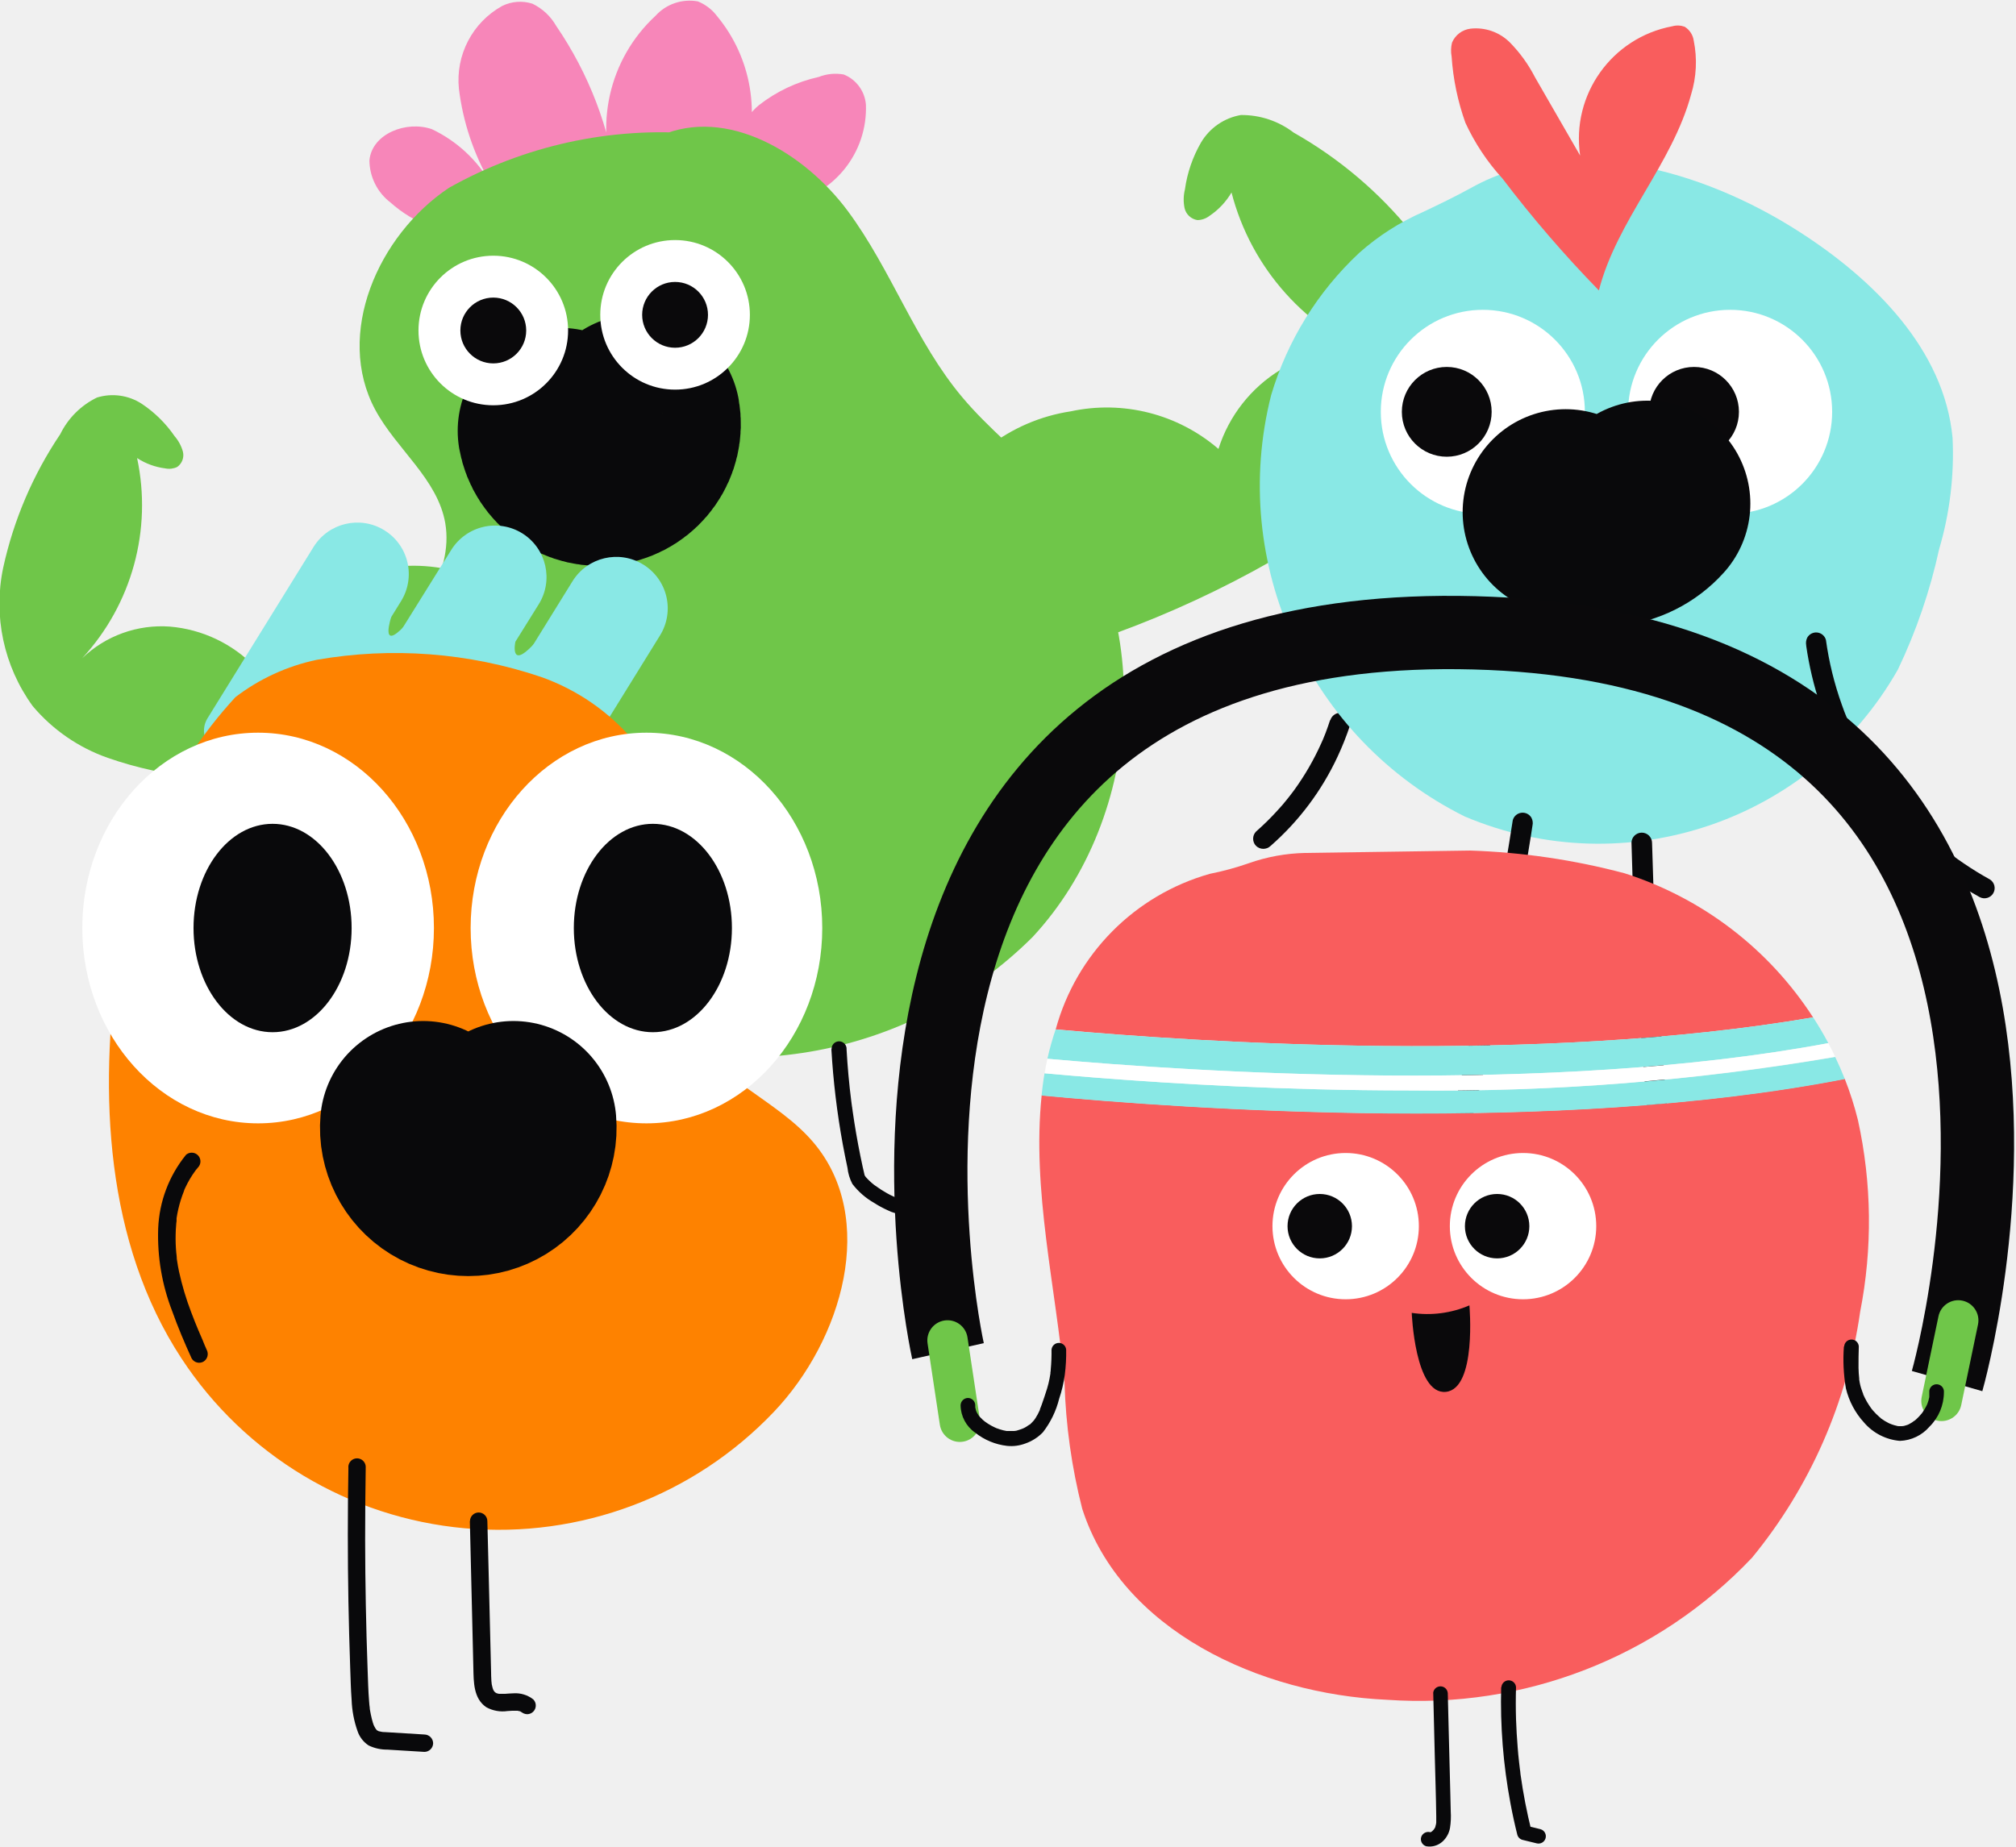
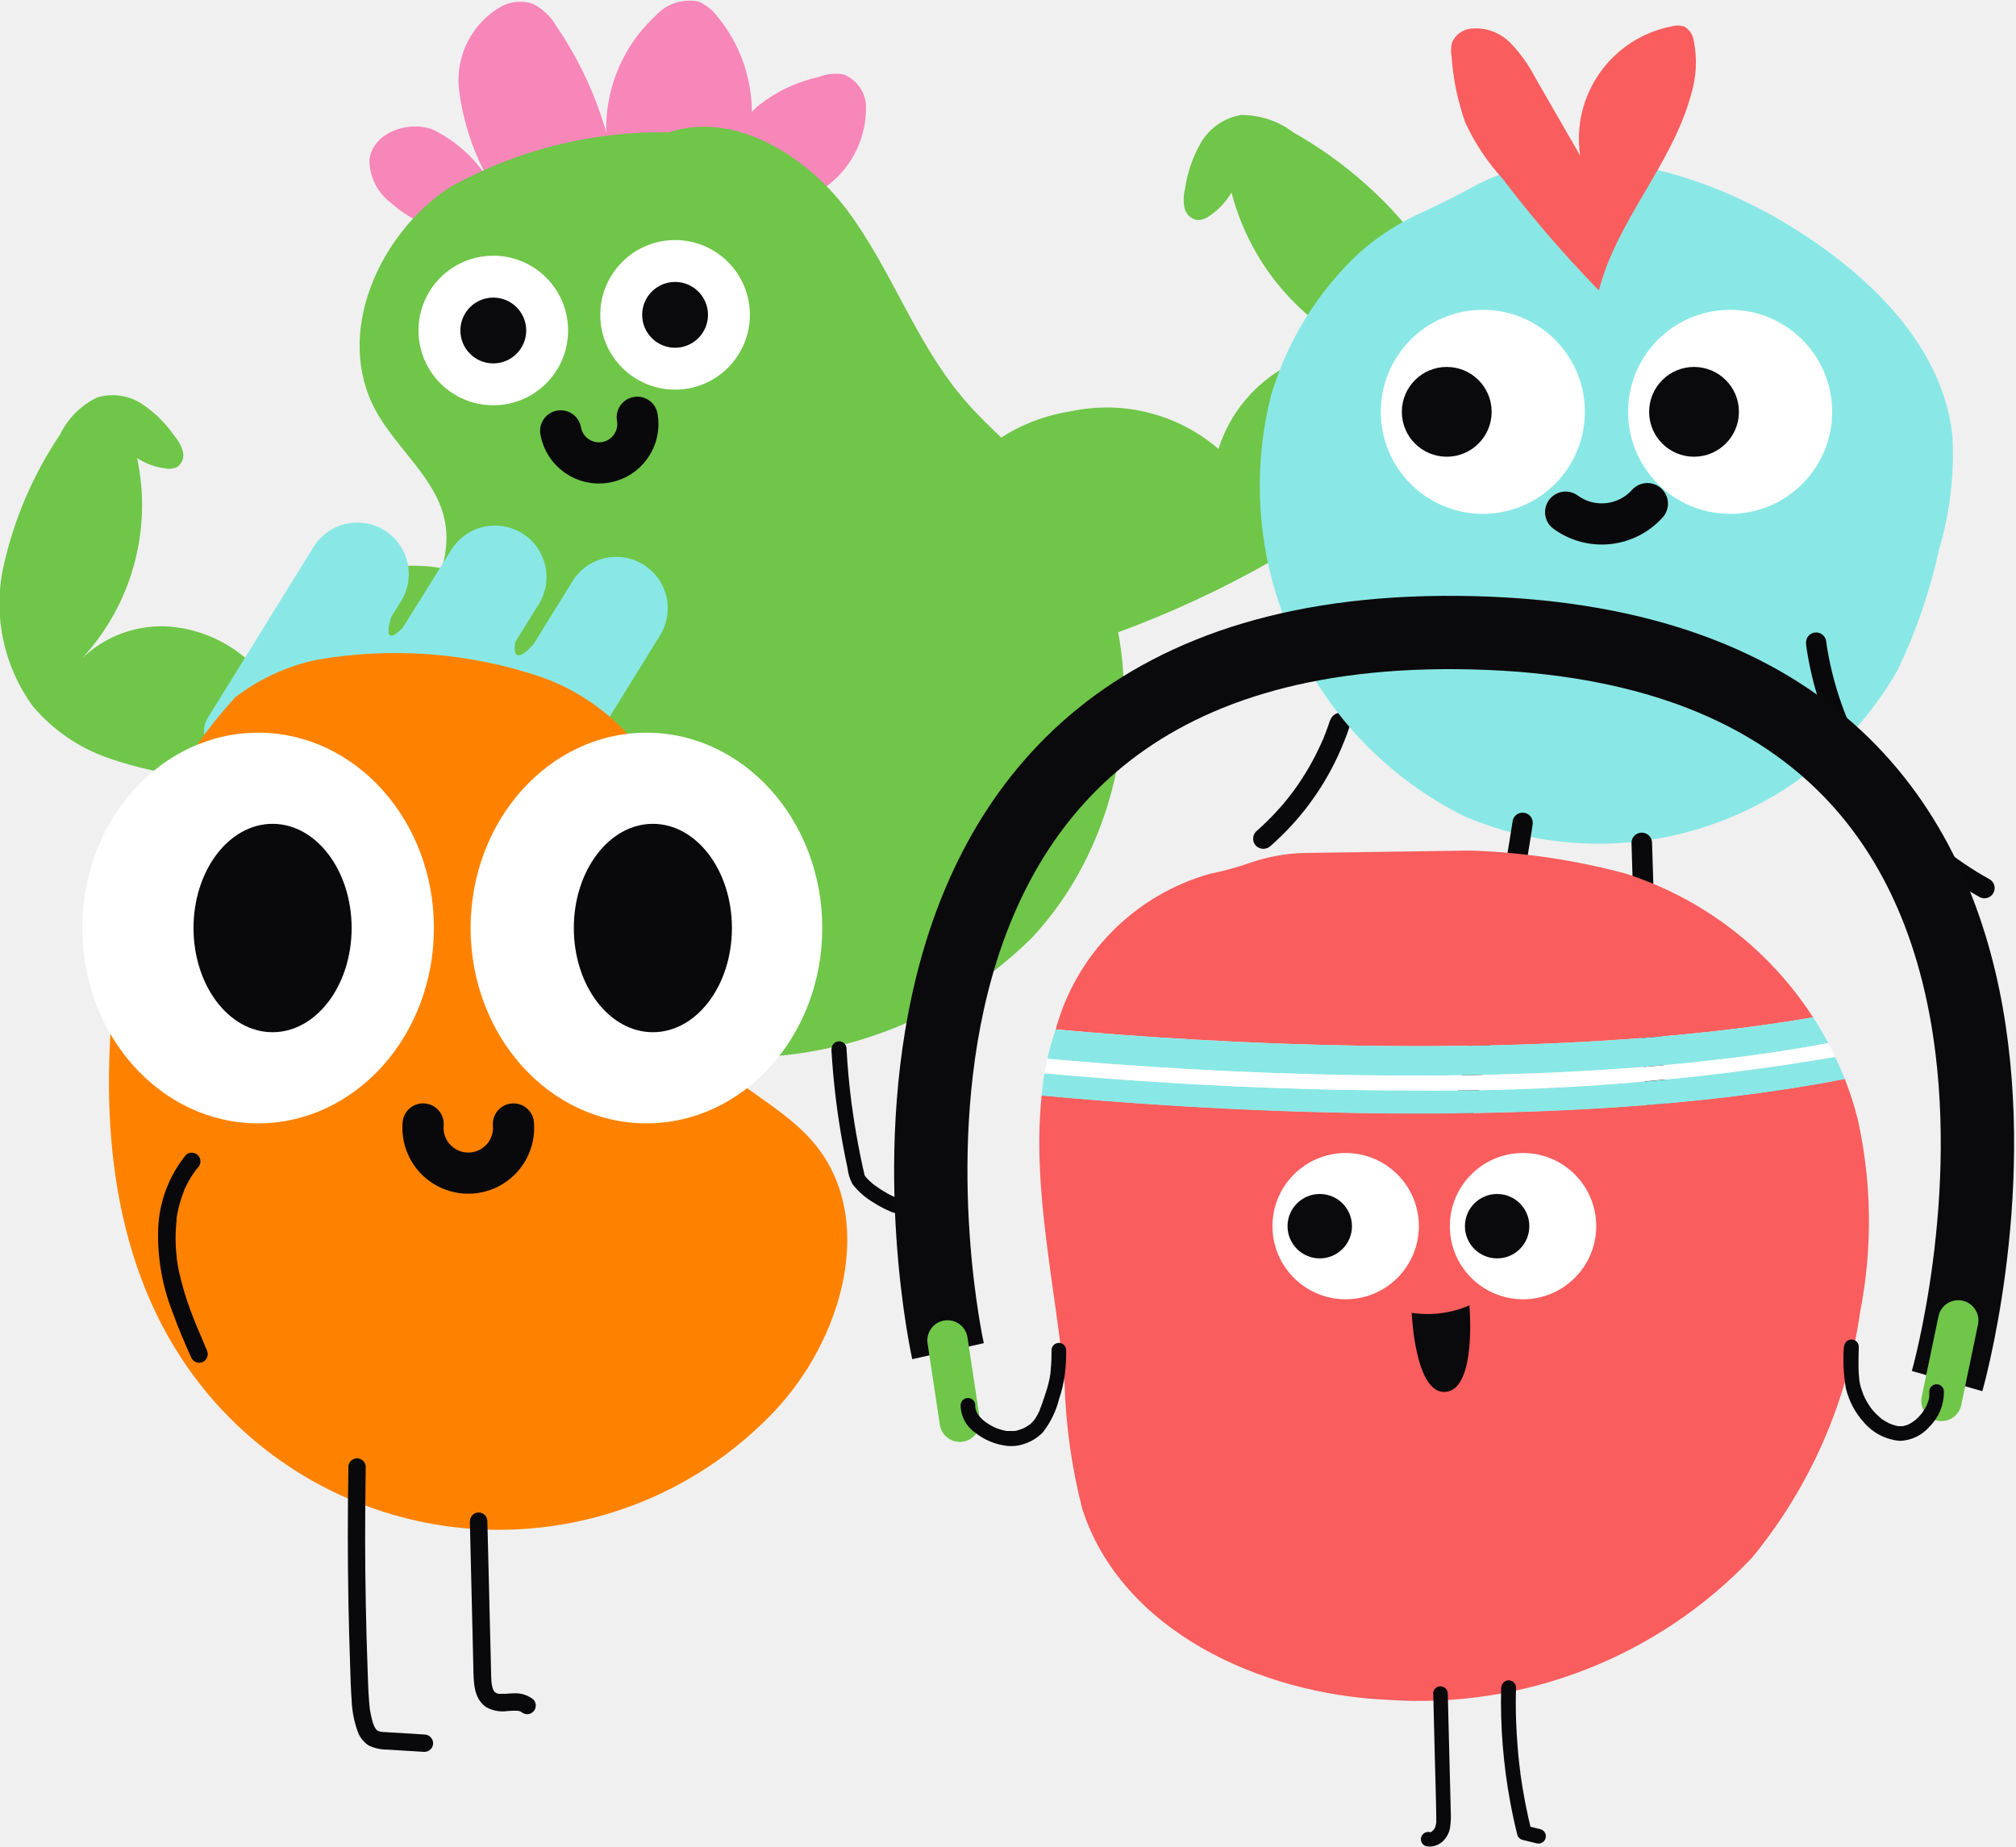
<svg xmlns="http://www.w3.org/2000/svg" width="48.94" height="44.836" viewBox="0 0 48.94 44.836">
  <g id="Group_149" data-name="Group 149" transform="translate(0)">
    <g id="Laag_1" data-name="Laag 1" transform="translate(0)">
      <path id="Path_108682" data-name="Path 108682" d="M282.508,97.316a3.077,3.077,0,0,1-2.081-.785,1.3,1.3,0,0,1-.51-1.022c.061-.649.9-.973,1.517-.757a3.261,3.261,0,0,1,1.417,1.3,6.037,6.037,0,0,1-.761-2.276,2.059,2.059,0,0,1,1.049-2.016.981.981,0,0,1,.736-.055,1.332,1.332,0,0,1,.576.539,8.922,8.922,0,0,1,1.485,3.886A3.726,3.726,0,0,1,286.861,92a1.117,1.117,0,0,1,1.03-.351,1.1,1.1,0,0,1,.469.362,3.671,3.671,0,0,1,.612,3.614,1.3,1.3,0,0,1,.4-1.456,3.624,3.624,0,0,1,1.451-.685,1.12,1.12,0,0,1,.61-.06.864.864,0,0,1,.537.731,2.359,2.359,0,0,1-1.9,2.4" transform="translate(-270.949 -91.615)" fill="#f786b9" />
      <path id="Path_108683" data-name="Path 108683" d="M281.073,184.028a10.52,10.52,0,0,0-5.994,1.315c-1.728,1.153-2.774,3.558-1.791,5.389.515.959,1.514,1.681,1.7,2.753.214,1.253-.762,2.352-1.273,3.515a5.889,5.889,0,0,0,.4,5.188,8.457,8.457,0,0,0,4.036,3.441,10.045,10.045,0,0,0,11.093-2.091c2.732-2.937,3.035-7.955.395-10.974-.657-.752-1.458-1.368-2.1-2.135-1.141-1.356-1.724-3.1-2.779-4.522s-2.938-2.54-4.561-1.825" transform="translate(-264.179 -180.783)" fill="#6fc649" />
-       <path id="Path_108684" data-name="Path 108684" d="M421.046,395.37a.944.944,0,1,1-1.859.33" transform="translate(-405.576 -385.238)" fill="none" stroke="#09090b" stroke-linecap="round" stroke-linejoin="round" stroke-width="5" />
+       <path id="Path_108684" data-name="Path 108684" d="M421.046,395.37a.944.944,0,1,1-1.859.33" transform="translate(-405.576 -385.238)" fill="none" stroke="#09090b" stroke-linecap="round" stroke-linejoin="round" stroke-width="1" />
      <path id="Path_108685" data-name="Path 108685" d="M501.662,860.612a17.546,17.546,0,0,0,.035,1.835,6.949,6.949,0,0,1,.029.884c0,.037,0,.075-.008.112a.36.36,0,0,1-.005.048c0,.011,0,.021,0,.032,0-.017,0-.019,0,0-.01.064-.021.128-.036.191s-.029.111-.048.165c-.01.028-.02.056-.031.084l-.008.019c.01-.025,0,0,0,.008s-.007.015-.011.023a1.482,1.482,0,0,1-.093.172c-.018.029-.036.056-.056.083l-.011.015c-.014.02.021-.026.005-.007s-.021.026-.033.039a1.2,1.2,0,0,1-.137.135l-.014.012c-.021.017-.014,0,0,0a.265.265,0,0,0-.041.029c-.028.019-.056.036-.085.052a.182.182,0,1,0,.183.314,1.721,1.721,0,0,0,.778-1.334,4.758,4.758,0,0,0,0-.915c-.022-.312-.042-.623-.05-.936q-.015-.53,0-1.06a.183.183,0,0,0-.181-.182.186.186,0,0,0-.182.182Z" transform="translate(-484.679 -834.785)" fill="#09090b" />
      <path id="Path_108686" data-name="Path 108686" d="M615.931,849.994a18.827,18.827,0,0,0,.278,2.321q.052.283.113.565a1.086,1.086,0,0,0,.119.393,1.755,1.755,0,0,0,.529.461,2.467,2.467,0,0,0,.334.181.879.879,0,0,0,.333.093.182.182,0,1,0,0-.363h-.019c-.036,0,.049.01.019,0l-.051-.012c-.018,0-.038-.011-.057-.018l-.033-.012c-.008,0-.049-.02-.016-.006l-.013-.006-.036-.017-.07-.033q-.076-.039-.149-.084c-.049-.029-.1-.06-.144-.093l-.067-.046-.033-.023s-.031-.024,0,0l0,0a1.542,1.542,0,0,1-.211-.2c.036.042.008.011-.006-.011l-.013-.023c0-.008-.018-.039,0,0s0,.007,0,0-.008-.033-.012-.052l-.033-.143q-.059-.27-.11-.541t-.094-.544q-.023-.14-.042-.281c0-.022-.006-.043-.009-.064s0-.027-.006-.04,0-.036,0,0c-.006-.046-.012-.091-.018-.137q-.079-.624-.114-1.253a.182.182,0,1,0-.363,0Z" transform="translate(-595.749 -824.525)" fill="#09090b" />
      <ellipse id="Ellipse_8" data-name="Ellipse 8" cx="1.816" cy="1.816" rx="1.816" ry="1.816" transform="translate(10.159 6.209)" fill="#fff" />
      <ellipse id="Ellipse_9" data-name="Ellipse 9" cx="0.799" cy="0.799" rx="0.799" ry="0.799" transform="translate(11.176 7.226)" fill="#0a090b" />
      <ellipse id="Ellipse_10" data-name="Ellipse 10" cx="1.816" cy="1.816" rx="1.816" ry="1.816" transform="translate(14.572 5.829)" fill="#fff" />
      <ellipse id="Ellipse_11" data-name="Ellipse 11" cx="0.799" cy="0.799" rx="0.799" ry="0.799" transform="translate(15.589 6.846)" fill="#0a090b" />
      <path id="Path_108687" data-name="Path 108687" d="M23.674,384.516a2.644,2.644,0,0,0-1.665-1.132,4.032,4.032,0,0,0-2.041.116,3.872,3.872,0,0,0-2.61,2.258,3.252,3.252,0,0,0-2.062-.976,2.778,2.778,0,0,0-2.128.767A5.481,5.481,0,0,0,14.5,380.69a1.632,1.632,0,0,0,.687.251.452.452,0,0,0,.286-.035.351.351,0,0,0,.139-.373.963.963,0,0,0-.2-.373,2.956,2.956,0,0,0-.8-.789,1.294,1.294,0,0,0-1.086-.151,1.936,1.936,0,0,0-.892.891,9.387,9.387,0,0,0-1.384,3.239,4.231,4.231,0,0,0,.716,3.362,4.2,4.2,0,0,0,1.822,1.257,9.218,9.218,0,0,0,2.184.474,23.311,23.311,0,0,0,7.7-.384" transform="translate(-11.172 -369.567)" fill="#6fc649" />
      <path id="Path_108688" data-name="Path 108688" d="M698.53,185.146a2.831,2.831,0,0,1,1.054-1.883,4.318,4.318,0,0,1,2.012-.867,4.152,4.152,0,0,1,3.585.913,3.483,3.483,0,0,1,1.509-1.924,2.975,2.975,0,0,1,2.408-.284,5.875,5.875,0,0,1-3.6-4.019,1.749,1.749,0,0,1-.538.57.488.488,0,0,1-.29.1.379.379,0,0,1-.312-.292,1.022,1.022,0,0,1,.009-.452,3.14,3.14,0,0,1,.391-1.14,1.4,1.4,0,0,1,.967-.667,2.075,2.075,0,0,1,1.282.427,10.052,10.052,0,0,1,2.879,2.442,4.112,4.112,0,0,1-.217,5.645,9.855,9.855,0,0,1-1.866,1.5,24.985,24.985,0,0,1-7.561,3.322" transform="translate(-675.602 -172.408)" fill="#6fc649" />
    </g>
    <g id="Laag_1-2" data-name="Laag 1" transform="translate(30.421 0.62)">
      <path id="Path_108675" data-name="Path 108675" d="M344.974,712.726q-.052.16-.112.319c-.018.045-.036.091-.055.136,0,0-.025.059-.009.022s0,.005-.006.013c-.012.029-.025.057-.038.085a6.374,6.374,0,0,1-.66,1.137c-.029.04-.059.08-.091.12s.023-.029,0,0l-.023.029-.058.073q-.1.127-.213.248a6.331,6.331,0,0,1-.532.525.249.249,0,0,0,0,.351.254.254,0,0,0,.351,0,6.557,6.557,0,0,0,1.628-2.171,6.977,6.977,0,0,0,.3-.754.25.25,0,0,0-.173-.3.253.253,0,0,0-.305.173Z" transform="translate(-343.105 -695.863)" fill="#09090b" />
      <path id="Path_108676" data-name="Path 108676" d="M348.888,420.171a7.751,7.751,0,0,0-2.135,3.451,8.971,8.971,0,0,0,4.7,10.232,8.35,8.35,0,0,0,10.515-3.568,13.382,13.382,0,0,0,1-2.919,8.166,8.166,0,0,0,.327-2.706c-.2-2.147-1.911-3.846-3.728-5.01-2.359-1.514-5.539-2.4-7.933-1.076-.389.216-.79.409-1.193.6A5.873,5.873,0,0,0,348.888,420.171Z" transform="translate(-346.316 -414.648)" fill="#89e8e5" />
      <ellipse id="Ellipse_4" data-name="Ellipse 4" cx="2.477" cy="2.477" rx="2.477" ry="2.477" transform="translate(3.099 6.903)" fill="#fff" />
      <ellipse id="Ellipse_5" data-name="Ellipse 5" cx="1.09" cy="1.09" rx="1.09" ry="1.09" transform="translate(3.61 8.29)" fill="#0a090b" />
      <ellipse id="Ellipse_6" data-name="Ellipse 6" cx="2.477" cy="2.477" rx="2.477" ry="2.477" transform="translate(9.102 6.903)" fill="#fff" />
      <ellipse id="Ellipse_7" data-name="Ellipse 7" cx="1.09" cy="1.09" rx="1.09" ry="1.09" transform="translate(9.613 8.29)" fill="#0a090b" />
-       <path id="Path_108677" data-name="Path 108677" d="M509.85,601.188a1.487,1.487,0,0,0,1.984-.207" transform="translate(-502.264 -589.372)" fill="none" stroke="#09090b" stroke-linecap="round" stroke-linejoin="round" stroke-width="5" />
+       <path id="Path_108677" data-name="Path 108677" d="M509.85,601.188a1.487,1.487,0,0,0,1.984-.207" transform="translate(-502.264 -589.372)" fill="none" stroke="#09090b" stroke-linecap="round" stroke-linejoin="round" stroke-width="1" />
      <path id="Path_108678" data-name="Path 108678" d="M405.932,766.341q-.333,2.164-.8,4.305t-1.059,4.249q-.08.287-.164.574c-.027.094-.056.187-.083.281-.015.053.029-.043,0,0l-.017.028q.034-.043.007-.015c.009-.009.078-.038.033-.028.071-.017-.006,0-.024-.008l.03,0-.04-.007-.091-.015-.156-.026-.312-.052-.624-.1a.255.255,0,0,0-.305.173.251.251,0,0,0,.173.3l1.125.19a.988.988,0,0,0,.345.021.419.419,0,0,0,.273-.2,1.072,1.072,0,0,0,.1-.257l.081-.276q.31-1.073.587-2.156t.522-2.184q.243-1.092.451-2.188t.385-2.21l.042-.273a.273.273,0,0,0-.025-.191.248.248,0,0,0-.453.059Z" transform="translate(-399.63 -747.04)" fill="#09090b" />
      <path id="Path_108679" data-name="Path 108679" d="M528.492,776.916q.046,1.794.157,3.586t.284,3.589q.1,1.006.216,2.007l.182-.239-1.444.2a.248.248,0,0,0-.059.453.291.291,0,0,0,.191.025l1.444-.2a.246.246,0,0,0,.182-.239q-.208-1.783-.354-3.572t-.227-3.594q-.046-1.009-.073-2.019a.248.248,0,0,0-.5,0Z" transform="translate(-519.307 -757.065)" fill="#09090b" />
      <path id="Path_108680" data-name="Path 108680" d="M638.13,670.108a8.182,8.182,0,0,0,.95,2.825,8.481,8.481,0,0,0,1.869,2.313,8.169,8.169,0,0,0,1.392.973.248.248,0,0,0,.25-.428c-.215-.119-.425-.247-.628-.386-.1-.068-.2-.136-.293-.21-.023-.017-.046-.033-.068-.052.053.045-.018-.014-.031-.024l-.147-.119a8.156,8.156,0,0,1-1.03-1.02l-.115-.137-.053-.067-.021-.027-.021-.027.007.009q-.11-.143-.213-.291-.207-.3-.388-.607a7.187,7.187,0,0,1-.333-.649c-.025-.055-.05-.109-.075-.164l-.034-.079c-.005-.012-.02-.042.005.012-.01-.021-.017-.042-.026-.063-.046-.111-.091-.223-.129-.336a7.828,7.828,0,0,1-.388-1.579.247.247,0,0,0-.453-.057.293.293,0,0,0-.025.191Z" transform="translate(-624.705 -655.056)" fill="#09090b" />
      <path id="Path_108681" data-name="Path 108681" d="M452.218,352.254a29.122,29.122,0,0,1-2.34-2.716,5.3,5.3,0,0,1-.9-1.354,5.967,5.967,0,0,1-.335-1.609.8.8,0,0,1,.01-.338.558.558,0,0,1,.45-.339,1.17,1.17,0,0,1,.955.335,3.462,3.462,0,0,1,.61.846l1.095,1.9A2.78,2.78,0,0,1,454,345.84a.492.492,0,0,1,.3.011.474.474,0,0,1,.221.339,2.654,2.654,0,0,1-.065,1.309C453.994,349.2,452.654,350.553,452.218,352.254Z" transform="translate(-443.825 -345.822)" fill="#f95d5d" />
    </g>
    <g id="characters_orange" transform="translate(1.998 12.219)">
      <g id="Laag_2" data-name="Laag 2" transform="translate(2.737 0)">
        <path id="Path_108729" data-name="Path 108729" d="M448.323,282.3s-.274.831.3.239,2.715.359,2.715.359-.146.686.429.077,2.022,1.478,2.022,1.478l-1.167.787-6.135-1.1.258-1.647Z" transform="translate(-443.562 -279.534)" fill="#89e8e5" />
        <path id="Path_108730" data-name="Path 108730" d="M1.249,0h0A1.249,1.249,0,0,1,2.5,1.249V6.143a.573.573,0,0,1-.573.573H.573A.573.573,0,0,1,0,6.143V1.249A1.249,1.249,0,0,1,1.249,0Z" transform="matrix(0.85, 0.526, -0.526, 0.85, 3.534, 0)" fill="#89e8e5" />
        <path id="Path_108731" data-name="Path 108731" d="M1.252,0h0A1.251,1.251,0,0,1,2.5,1.251v4.9a.574.574,0,0,1-.574.574H.574A.574.574,0,0,1,0,6.154v-4.9A1.251,1.251,0,0,1,1.251,0Z" transform="matrix(0.849, 0.529, -0.529, 0.849, 6.882, 0.07)" fill="#89e8e5" />
        <path id="Path_108732" data-name="Path 108732" d="M1.249,0h0A1.249,1.249,0,0,1,2.5,1.249V6.143a.573.573,0,0,1-.573.573H.573A.573.573,0,0,1,0,6.143V1.249A1.249,1.249,0,0,1,1.249,0Z" transform="matrix(0.85, 0.526, -0.526, 0.85, 9.82, 0.833)" fill="#89e8e5" />
      </g>
      <g id="Laag_1-3" data-name="Laag 1" transform="translate(0.646 3.663)">
        <path id="Path_108733" data-name="Path 108733" d="M319.946,306.514a10.97,10.97,0,0,0-2.84,6.311c-.482,3.328-.313,6.933,1.53,9.745a9.213,9.213,0,0,0,14.38,1.3c1.668-1.753,2.526-4.707.957-6.549-.88-1.035-2.358-1.521-2.988-2.724-.716-1.369-.035-3.041-.217-4.575a5.23,5.23,0,0,0-3.407-4,11.068,11.068,0,0,0-5.443-.414A4.926,4.926,0,0,0,319.946,306.514Z" transform="translate(-316.875 -305.468)" fill="#fe8200" />
      </g>
      <g id="Laag_3" data-name="Laag 3" transform="translate(0 5.572)">
        <ellipse id="Ellipse_24" data-name="Ellipse 24" cx="4.268" cy="4.743" rx="4.268" ry="4.743" transform="translate(9.427)" fill="#fff" />
        <ellipse id="Ellipse_25" data-name="Ellipse 25" cx="1.919" cy="2.53" rx="1.919" ry="2.53" transform="translate(11.932 2.213)" fill="#09090b" />
        <ellipse id="Ellipse_26" data-name="Ellipse 26" cx="4.268" cy="4.743" rx="4.268" ry="4.743" fill="#fff" />
        <ellipse id="Ellipse_27" data-name="Ellipse 27" cx="1.919" cy="2.53" rx="1.919" ry="2.53" transform="translate(2.7 2.213)" fill="#09090b" />
-         <path id="Path_108734" data-name="Path 108734" d="M516.1,600.15a1.1,1.1,0,1,1-2.192,0" transform="translate(-505.634 -590.649)" fill="none" stroke="#09090b" stroke-linecap="round" stroke-linejoin="round" stroke-width="5" />
+         <path id="Path_108734" data-name="Path 108734" d="M516.1,600.15a1.1,1.1,0,1,1-2.192,0" transform="translate(-505.634 -590.649)" fill="none" stroke="#09090b" stroke-linecap="round" stroke-linejoin="round" stroke-width="1" />
        <path id="Path_108735" data-name="Path 108735" d="M348.237,618.153a3.024,3.024,0,0,0-.67,1.781,5.07,5.07,0,0,0,.34,2.008c.139.39.3.771.473,1.149a.211.211,0,0,0,.288.076.217.217,0,0,0,.076-.288c-.035-.079-.07-.159-.1-.238-.016-.036-.031-.071-.046-.107l-.029-.066c0-.011-.031-.074-.014-.032-.066-.158-.13-.316-.19-.477a6.84,6.84,0,0,1-.292-.978q-.027-.127-.046-.256l-.009-.062c0-.025,0,.009,0,.012s0-.024,0-.036c0-.039-.009-.077-.012-.116a3.813,3.813,0,0,1-.015-.441c0-.075.006-.15.012-.225,0-.034.006-.067.01-.1a.285.285,0,0,1,0-.031c0-.01,0-.032,0,0s0,0,0-.01l0-.03a3.1,3.1,0,0,1,.1-.435q.036-.116.082-.23A.113.113,0,0,0,348.2,619c0,.022-.012.029,0,0s.017-.039.025-.055c.017-.037.035-.073.054-.109a2.421,2.421,0,0,1,.124-.209c.023-.034.046-.067.07-.1a.116.116,0,0,0,.014-.018l-.01.012.01-.012.044-.053a.211.211,0,1,0-.3-.3Z" transform="translate(-345.725 -607.896)" fill="#09090b" />
        <path id="Path_108736" data-name="Path 108736" d="M466.635,810.619q-.029,1.622,0,3.245.015.8.043,1.6c.01.263.015.527.035.79a2.541,2.541,0,0,0,.144.759.672.672,0,0,0,.271.348,1.022,1.022,0,0,0,.453.1l.9.055a.213.213,0,0,0,.211-.211.216.216,0,0,0-.211-.211l-.782-.048-.187-.011c-.024,0-.047,0-.071-.006s.052.01,0,0l-.046-.01a.1.1,0,0,1-.045-.013s.045.024.008,0c-.007,0-.037-.016-.039-.023s.039.036.009.006l-.025-.025c-.022-.025,0-.017,0,0a.168.168,0,0,0-.015-.024.507.507,0,0,1-.028-.051.276.276,0,0,0-.012-.026c.025.039.008.019,0,0s-.014-.041-.021-.062c-.019-.064-.035-.128-.048-.194-.006-.029-.012-.059-.017-.089l-.006-.036c0-.007-.011-.067,0-.016-.01-.06-.014-.12-.019-.18-.021-.255-.026-.513-.036-.769q-.057-1.568-.06-3.136,0-.883.014-1.767a.211.211,0,1,0-.421,0Z" transform="translate(-460.175 -792.768)" fill="#09090b" />
        <path id="Path_108737" data-name="Path 108737" d="M543.112,843.917l.057,2.381.028,1.186c.008.339,0,.74.313.954a.823.823,0,0,0,.519.093,1.9,1.9,0,0,1,.228-.007h.026c.043,0-.036-.009-.012,0s.036.007.054.012l.024.008a.091.091,0,1,0-.017-.007c.014.008.07.048.021.009a.229.229,0,0,0,.149.062.211.211,0,0,0,.149-.36.7.7,0,0,0-.48-.147c-.068,0-.135.009-.2.012-.031,0-.063,0-.094,0a.308.308,0,0,1-.053,0c-.048,0,.039.01-.008,0l-.043-.011-.024-.008s.046.024.015.006l-.039-.023c-.013-.007.015.012.016.013a.205.205,0,0,0-.024-.022c-.006-.006-.011-.014-.018-.019s.013.014.013.018a.269.269,0,0,0-.027-.043c0-.007-.025-.052-.012-.022s0,0,0-.005l-.01-.032a.854.854,0,0,1-.022-.093.2.2,0,0,0,0-.028s.005.045,0,.021,0-.041-.006-.062c-.006-.08-.006-.159-.008-.239l-.057-2.333-.033-1.31a.211.211,0,1,0-.422,0Z" transform="translate(-533.704 -824.775)" fill="#09090b" />
      </g>
    </g>
    <g id="Group_111" data-name="Group 111" transform="translate(22.445 15.359)">
      <g id="Laag_1-4" data-name="Laag 1" transform="translate(0 0)">
        <path id="Path_108699" data-name="Path 108699" d="M262.62,256.839a8.518,8.518,0,0,0-4.579-3.5,16.75,16.75,0,0,0-3.746-.551l-4,.058a4.387,4.387,0,0,0-1.375.25,6.944,6.944,0,0,1-.944.257,5.4,5.4,0,0,0-3.742,3.777C247.744,257.45,255.939,257.985,262.62,256.839Z" transform="translate(-241.051 -247.494)" fill="#f95d5d" />
        <path id="Path_108700" data-name="Path 108700" d="M232.187,422.952c-.24,2.315.345,4.648.555,6.976a14.026,14.026,0,0,0,.43,3.063c.95,2.953,4.307,4.5,7.4,4.638a11.133,11.133,0,0,0,8.861-3.451,12.091,12.091,0,0,0,2.623-5.966,11.431,11.431,0,0,0-.054-4.663,7.874,7.874,0,0,0-.32-1C244.656,423.921,235.609,423.276,232.187,422.952Z" transform="translate(-229.345 -411.714)" fill="#f95d5d" />
        <path id="Path_108701" data-name="Path 108701" d="M242.819,406.939c-.794,0-1.552-.011-2.262-.029-2.748-.07-5.129-.251-6.616-.388-.008.047-.016.094-.023.141-.019.131-.035.263-.049.4,3.423.323,12.47.969,19.5-.4q-.107-.272-.234-.536A57.352,57.352,0,0,1,242.819,406.939Z" transform="translate(-231.029 -395.82)" fill="#89e8e5" />
        <path id="Path_108702" data-name="Path 108702" d="M257.127,377.465q-.171-.32-.369-.625c-6.68,1.146-14.875.611-18.389.294a6.989,6.989,0,0,0-.2.712C241.732,378.168,250.355,378.734,257.127,377.465Z" transform="translate(-235.188 -367.496)" fill="#89e8e5" />
        <path id="Path_108703" data-name="Path 108703" d="M236.129,396.41q-.039.176-.069.352c1.487.136,3.868.318,6.616.388.71.018,1.468.029,2.262.029a57.352,57.352,0,0,0,10.315-.819c-.053-.111-.109-.221-.167-.329C248.314,397.3,239.691,396.732,236.129,396.41Z" transform="translate(-233.147 -386.06)" fill="#fff" />
        <ellipse id="Ellipse_16" data-name="Ellipse 16" cx="1.777" cy="1.776" rx="1.777" ry="1.776" transform="translate(8.445 12.638)" fill="#fff" />
        <ellipse id="Ellipse_17" data-name="Ellipse 17" cx="0.782" cy="0.782" rx="0.782" ry="0.782" transform="translate(8.811 13.633)" fill="#0a090b" />
        <ellipse id="Ellipse_18" data-name="Ellipse 18" cx="1.777" cy="1.776" rx="1.777" ry="1.776" transform="translate(12.751 12.638)" fill="#fff" />
        <ellipse id="Ellipse_19" data-name="Ellipse 19" cx="0.782" cy="0.782" rx="0.782" ry="0.782" transform="translate(13.117 13.633)" fill="#0a090b" />
        <path id="Path_108704" data-name="Path 108704" d="M509.21,591.4a2.574,2.574,0,0,0,1.4-.182s.182,2.023-.571,2.1S509.21,591.4,509.21,591.4Z" transform="translate(-497.384 -574.88)" fill="#0a090b" />
        <path id="Path_108705" data-name="Path 108705" d="M151.843,107.943S147.835,90.059,164.622,90.5c16.562.436,11.474,18.169,11.474,18.169" transform="translate(-151.274 -90.493)" fill="none" stroke="#0a090b" stroke-miterlimit="10" stroke-width="1.78" />
        <rect id="Rectangle_164" data-name="Rectangle 164" width="0.98" height="2.977" rx="0.49" transform="translate(24.713 16.123) rotate(11.76)" fill="#6fc649" />
        <rect id="Rectangle_165" data-name="Rectangle 165" width="0.98" height="2.977" rx="0.49" transform="translate(1.413 19.575) rotate(171.41)" fill="#6fc649" />
        <path id="Path_108706" data-name="Path 108706" d="M830.466,616.822a4.169,4.169,0,0,0,.049,1.016,1.884,1.884,0,0,0,.44.828,1.291,1.291,0,0,0,.87.445.991.991,0,0,0,.718-.344,1.176,1.176,0,0,0,.351-.839.178.178,0,1,0-.355,0,.723.723,0,0,1,0,.078c0,.012,0,.023,0,.035s0,.031,0,0,0,0,0,.007a.9.9,0,0,1-.046.161.127.127,0,0,0-.008.02s.015-.035.007-.017-.012.027-.018.04-.027.053-.042.078-.029.048-.045.071l-.026.037c-.019.026.005-.009.007-.009s-.015.019-.018.022a1.189,1.189,0,0,1-.123.131l-.029.026-.017.014c-.013.011-.016,0,.01-.008a.55.55,0,0,0-.071.049c-.024.015-.048.029-.073.042l-.033.016c-.02.01.036-.013.014-.006l-.024.009a.609.609,0,0,1-.072.022l-.039.008-.015,0c.05-.012.024,0,.008,0a.513.513,0,0,1-.072,0l-.026,0c-.021,0,.012,0,.012,0a.2.2,0,0,1-.062-.011.9.9,0,0,1-.1-.029.448.448,0,0,1-.053-.02c.033.017.011,0,0,0l-.033-.015a1.239,1.239,0,0,1-.182-.111l-.015-.01c.022.007.02.016.006,0l-.039-.033c-.025-.022-.05-.045-.074-.069s-.047-.049-.069-.074l-.028-.033c-.009-.01-.011-.013-.016-.02s.02.028,0,0a1.989,1.989,0,0,1-.112-.171,1.949,1.949,0,0,1-.091-.182c-.013-.03.012.033,0-.011l-.016-.041c-.013-.036-.026-.072-.037-.109s-.022-.083-.03-.125c0-.021-.008-.042-.011-.063a.174.174,0,0,1,0-.029c0,.014,0,.026,0,0-.01-.087-.015-.174-.017-.261,0-.175,0-.349.007-.522a.178.178,0,0,0-.355,0Z" transform="translate(-808.149 -599.483)" fill="#09090b" />
        <path id="Path_108707" data-name="Path 108707" d="M175.657,618.859a4.436,4.436,0,0,1-.019.5c0,.02,0,.04-.007.06a.19.19,0,0,1,0,.03c0-.006.005-.036,0,0s-.013.085-.022.127a2.447,2.447,0,0,1-.06.242c-.04.13-.085.261-.131.392-.01.028-.021.057-.033.085l-.009.023c0,.006-.014.03,0,.006s0,0,0,.006l-.012.027a1.342,1.342,0,0,1-.092.17c-.008.013-.017.026-.026.038l-.013.019c-.014.019.022-.027.007-.009s-.042.049-.065.071l-.033.033-.017.015c-.021.017.009,0,.008-.007s-.082.053-.091.057a.5.5,0,0,1-.095.047c.035-.01.012,0,0,0l-.026.01-.067.022a.316.316,0,0,1-.11.023s.033,0,.012,0a.1.1,0,0,0-.025,0,.351.351,0,0,0-.041,0,.751.751,0,0,1-.076,0l-.039,0c-.029,0,.016,0,.018,0l-.024,0a1.213,1.213,0,0,1-.166-.041c-.027-.008-.054-.018-.081-.028l-.02-.008c-.014-.006-.015-.014.013.005a.319.319,0,0,0-.044-.02,1.328,1.328,0,0,1-.156-.086.949.949,0,0,0-.079-.055c.033.016.023.018.011.009l-.024-.02-.033-.027c-.023-.021-.046-.044-.068-.068s-.019-.023-.029-.033.009.011.01.013a.2.2,0,0,0-.017-.023.68.68,0,0,1-.044-.073c0-.007-.023-.051-.01-.02s0-.013-.007-.021c-.008-.026-.012-.052-.019-.078.014.058,0,.013,0-.006a.289.289,0,0,1,0-.045.179.179,0,0,0-.178-.178.182.182,0,0,0-.178.178.823.823,0,0,0,.353.664,1.521,1.521,0,0,0,.778.322.973.973,0,0,0,.443-.059,1.086,1.086,0,0,0,.424-.271,2.183,2.183,0,0,0,.394-.812,3.115,3.115,0,0,0,.138-.587,4.188,4.188,0,0,0,.033-.607.178.178,0,0,0-.355,0Z" transform="translate(-172.576 -601.457)" fill="#09090b" />
        <path id="Path_108708" data-name="Path 108708" d="M516.4,874.393l.037,1.508c.012.5.03.99.036,1.485v.086a.268.268,0,0,1,0,.043c0,.009,0,.072,0,.023a.371.371,0,0,1-.018.083.142.142,0,0,1-.013.04c.024-.035,0,.008-.01.016l-.013.021q-.017.024.006-.006l-.016.019-.026.026c-.015.012-.012.011.007,0l-.02.013-.021.012.009,0-.022.007-.011,0c-.02,0-.015,0,.012,0,0,.005-.079-.009-.012,0a.182.182,0,0,0-.219.124.18.18,0,0,0,.124.219.47.47,0,0,0,.4-.119.587.587,0,0,0,.177-.326,1.843,1.843,0,0,0,.018-.4l-.009-.389-.041-1.593-.022-.892a.178.178,0,0,0-.355,0Z" transform="translate(-504.052 -848.64)" fill="#09090b" />
        <path id="Path_108709" data-name="Path 108709" d="M575.613,870.175a13.39,13.39,0,0,0,.224,2.812q.072.388.168.771a.177.177,0,0,0,.124.124l.347.085a.178.178,0,0,0,.095-.343l-.347-.085.124.124a13.163,13.163,0,0,1-.264-1.363.269.269,0,0,0-.005-.039c0-.031.006.043,0-.008,0-.026-.007-.052-.01-.078q-.012-.094-.022-.188-.02-.173-.033-.346-.028-.343-.04-.685-.012-.392,0-.783a.178.178,0,0,0-.355,0Z" transform="translate(-561.616 -844.566)" fill="#09090b" />
      </g>
    </g>
  </g>
</svg>
